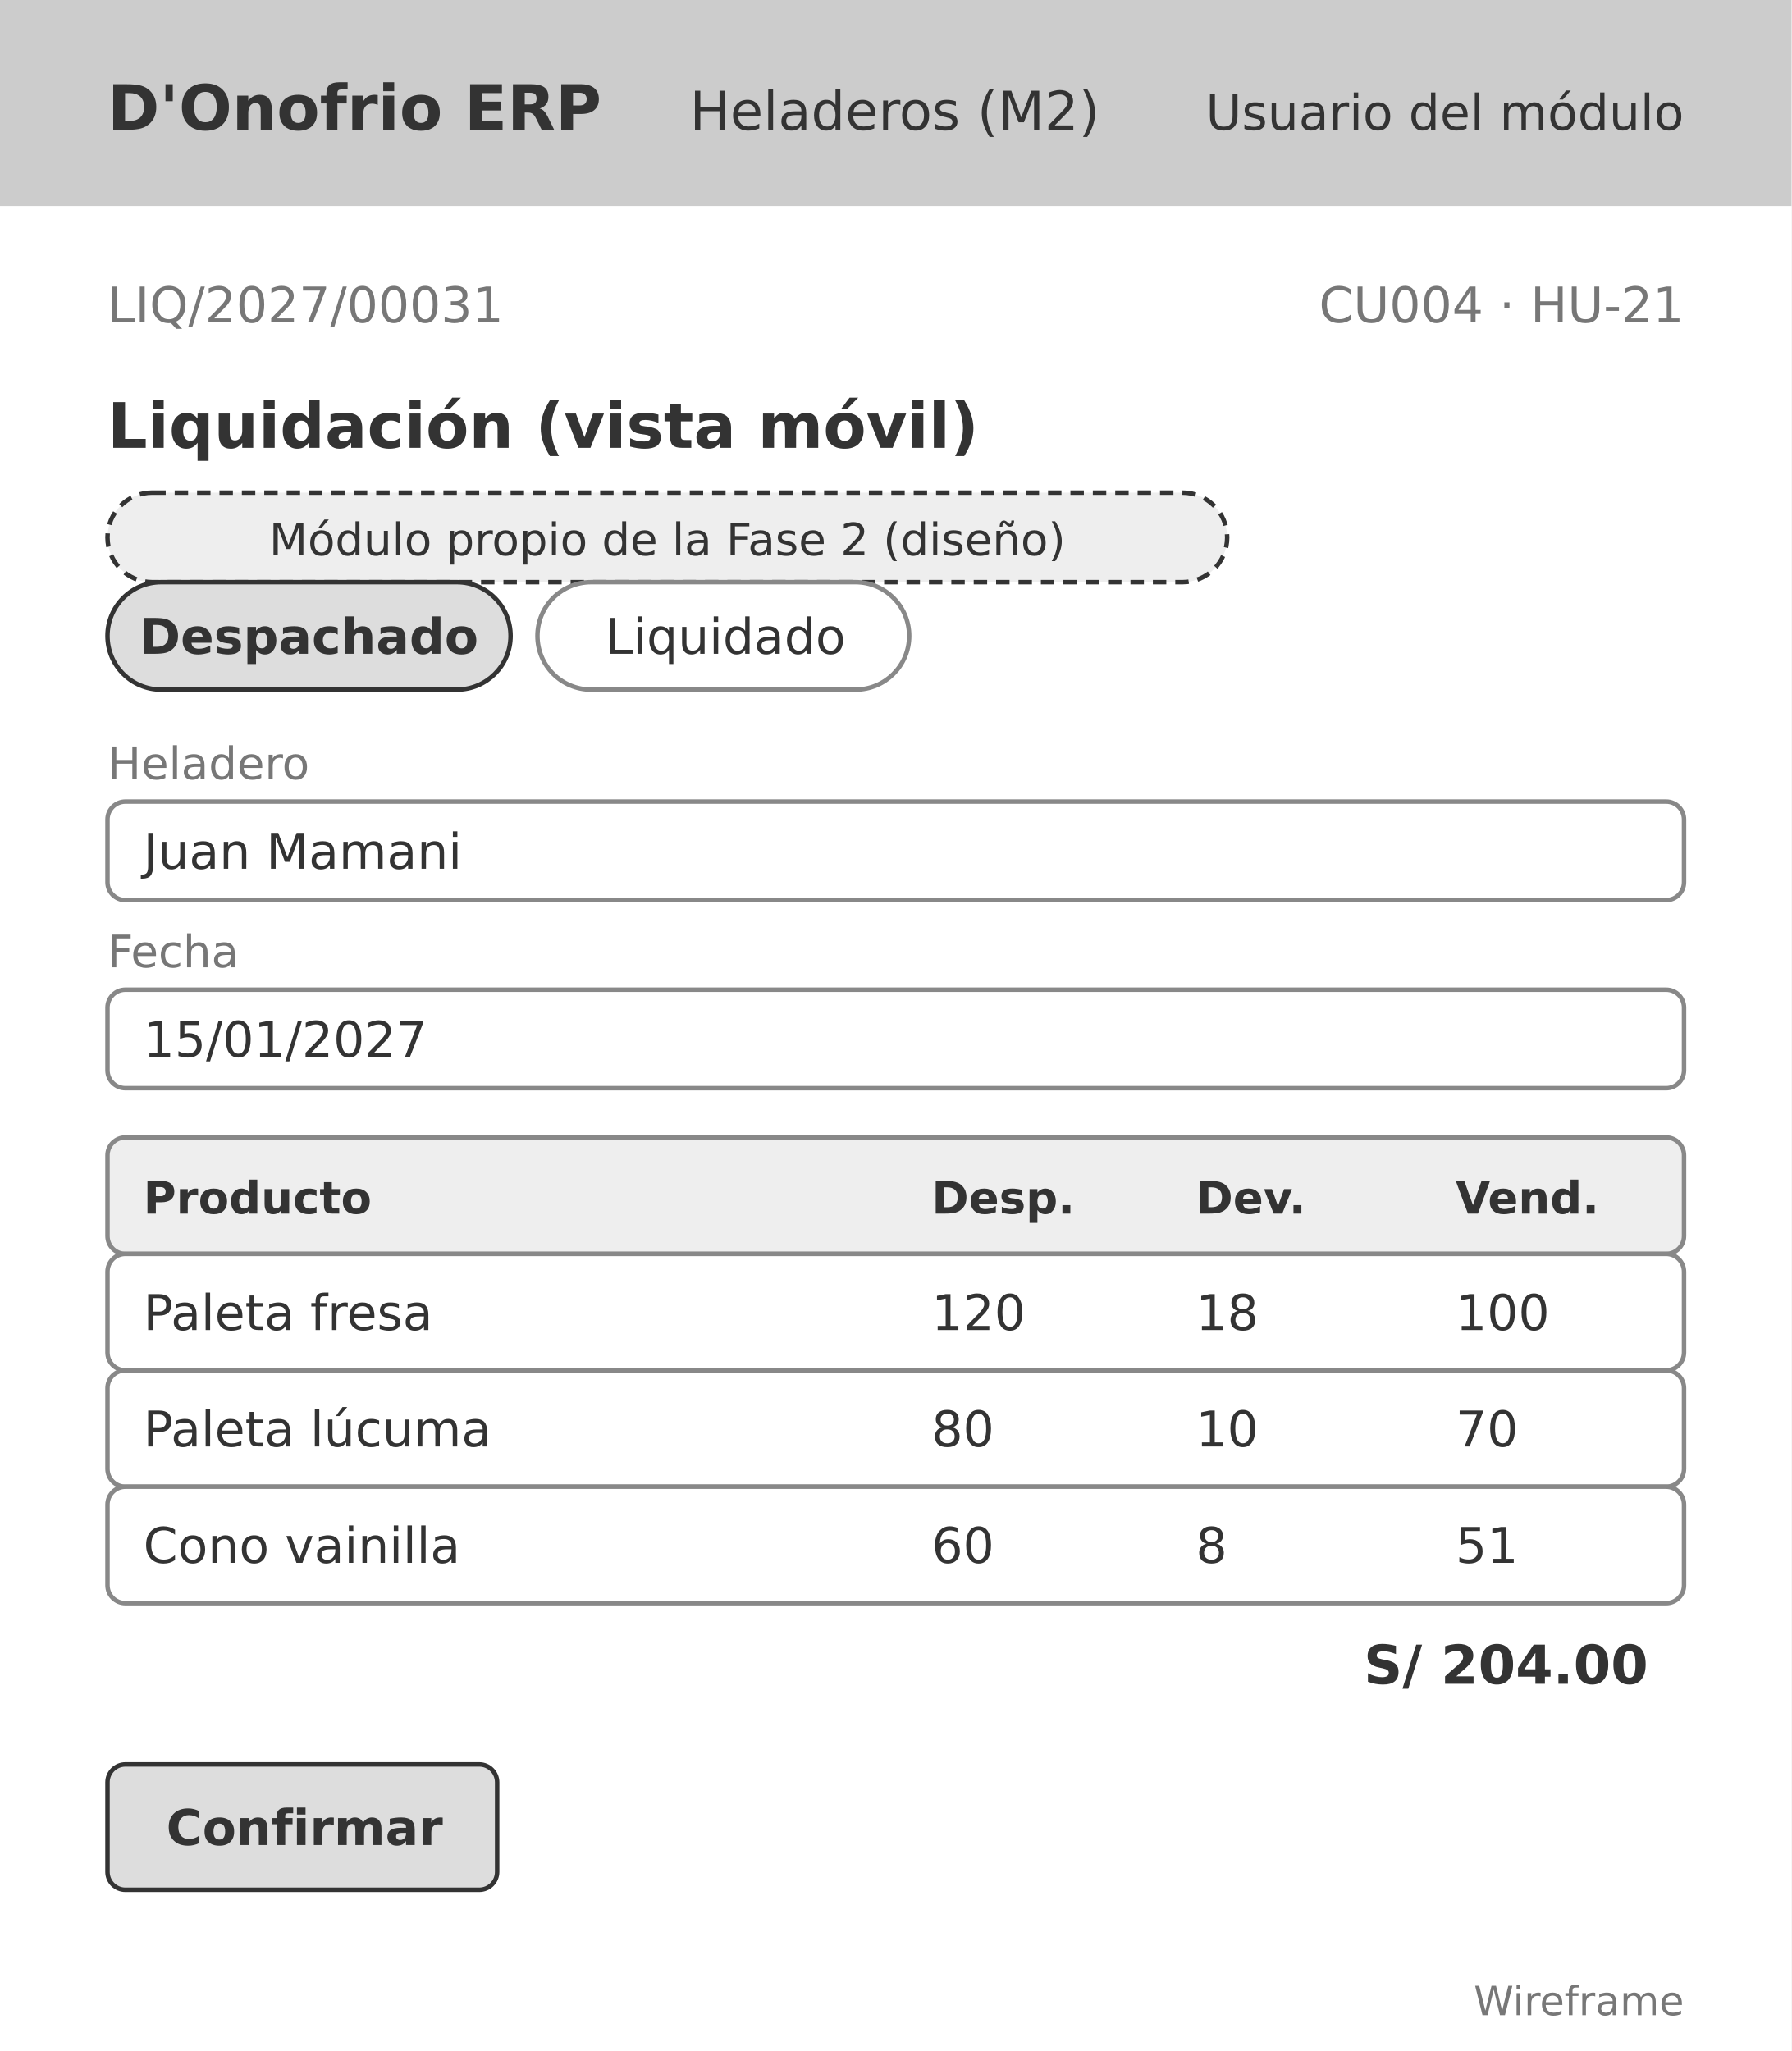
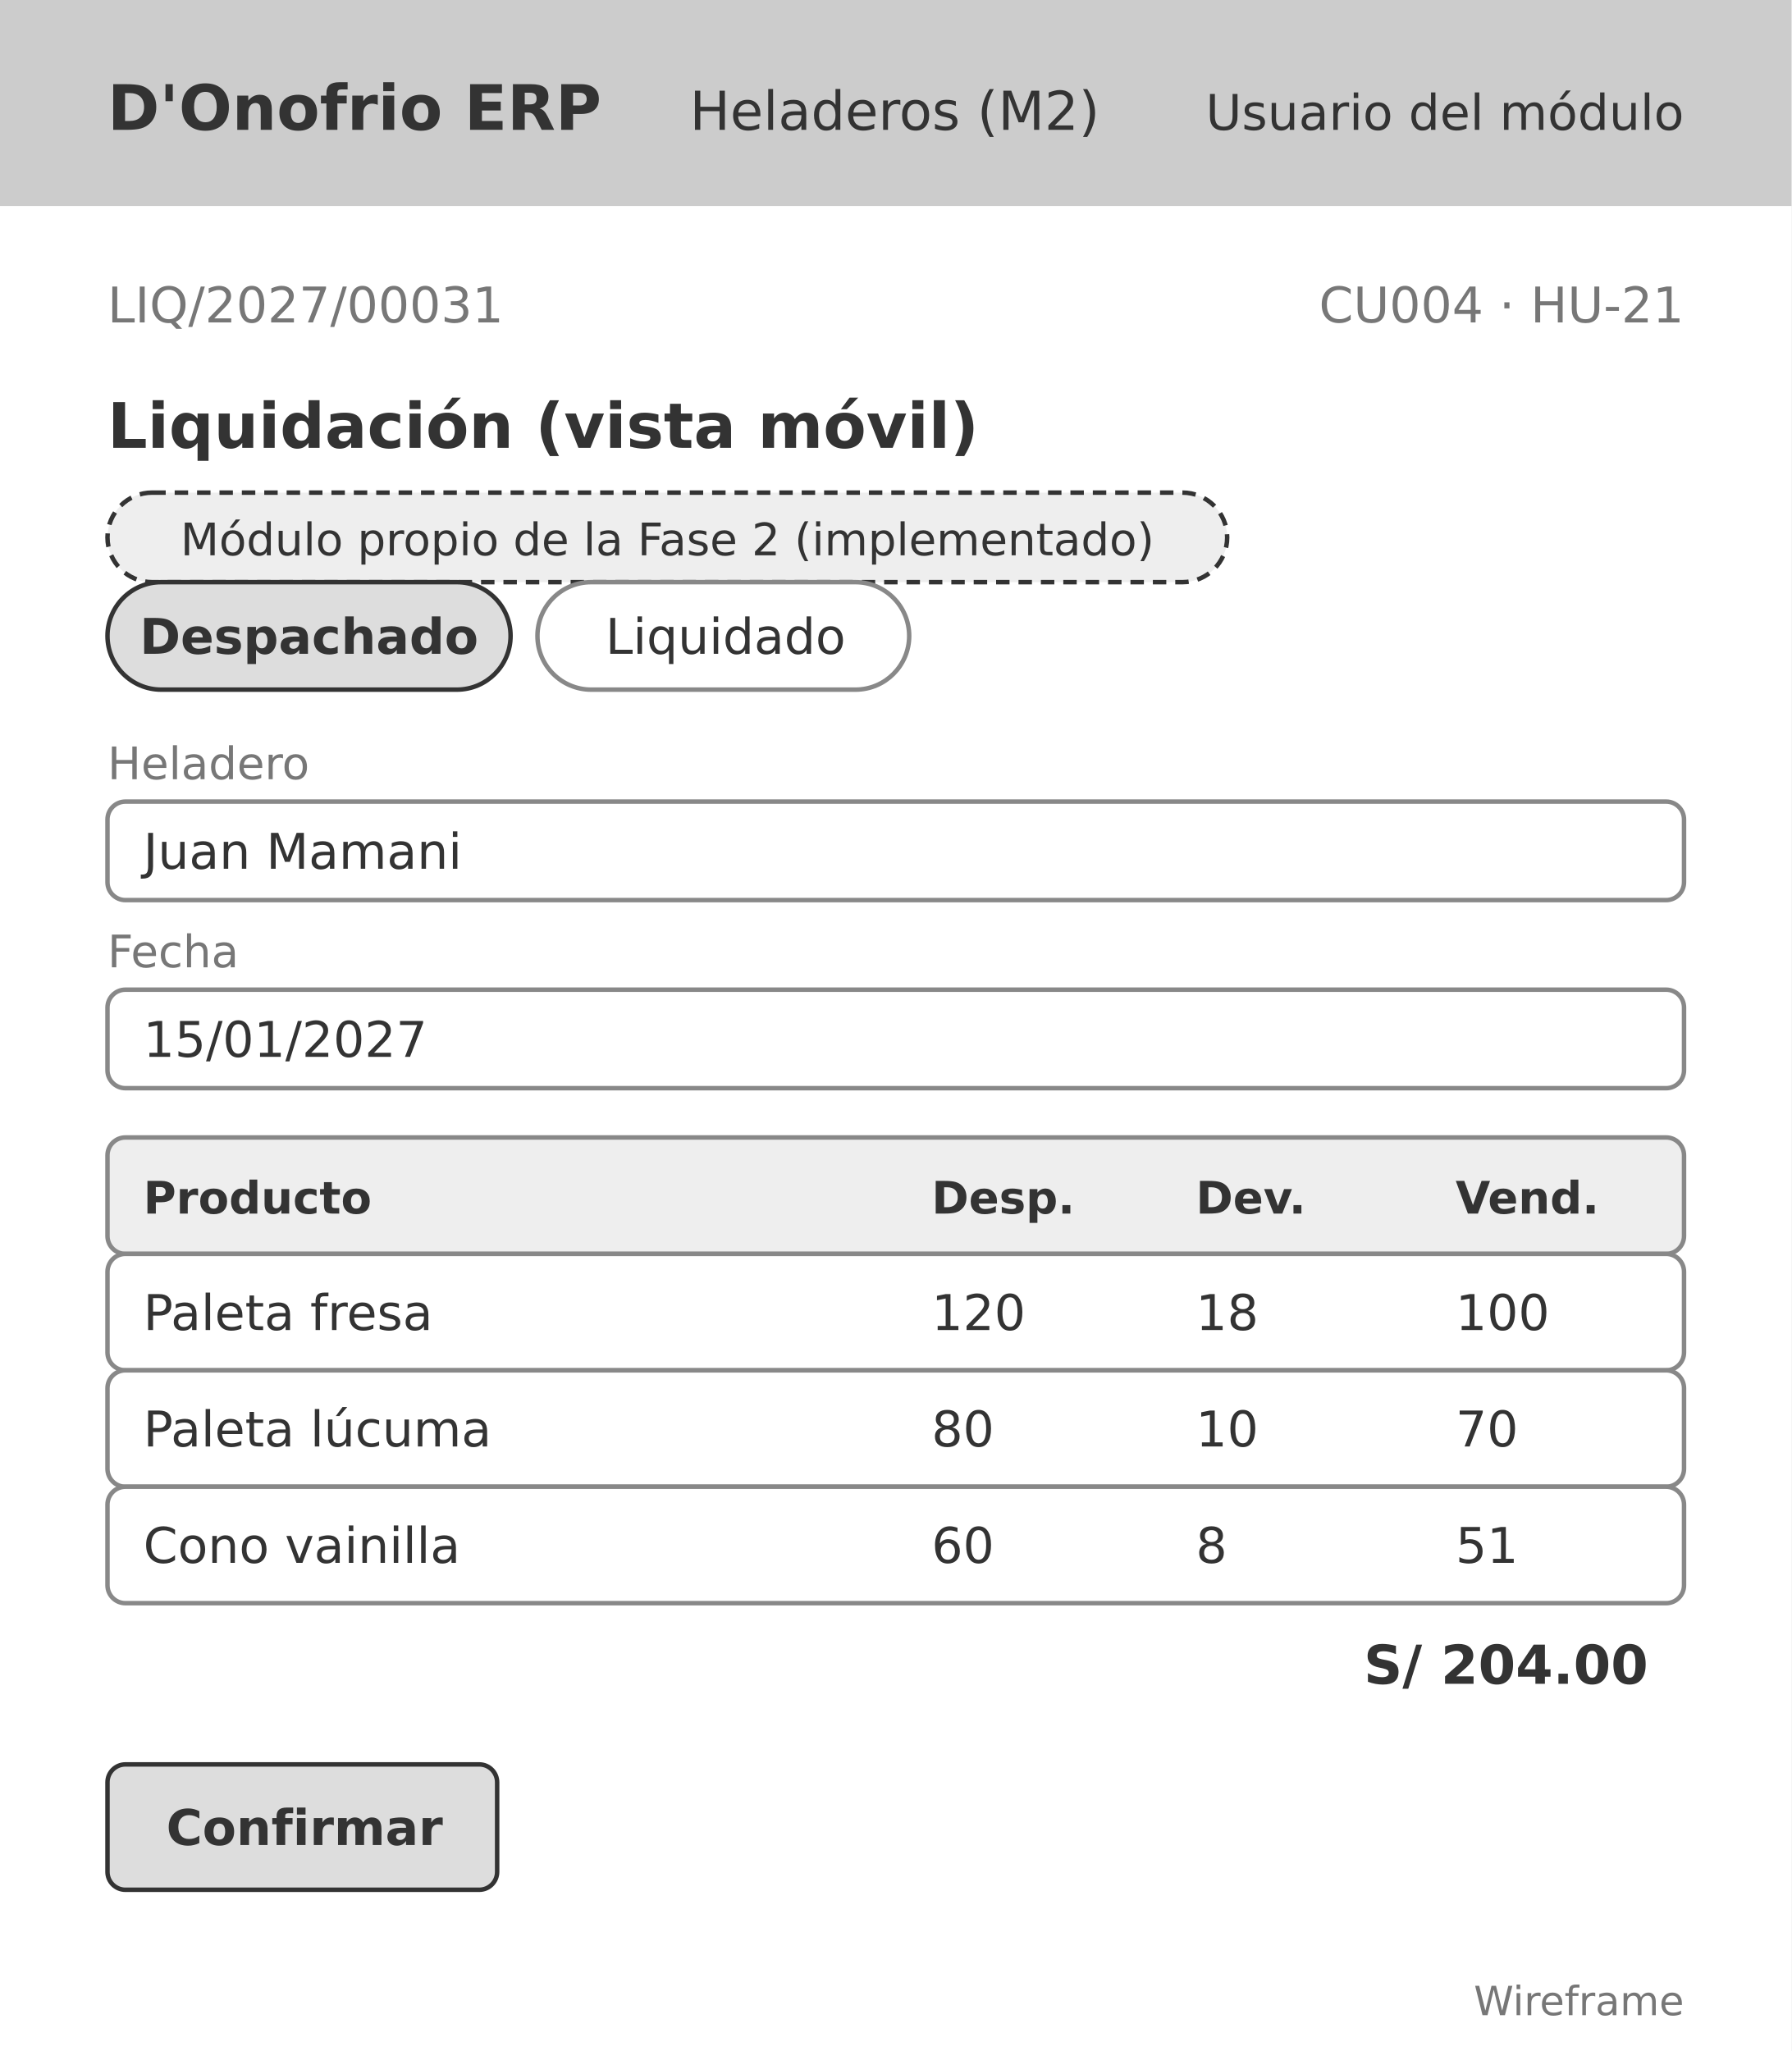
<svg xmlns="http://www.w3.org/2000/svg" width="400" height="458" viewBox="0 0 400 458" font-family="'DejaVu Sans', Arial, sans-serif">
  <rect width="400" height="458" fill="#FFFFFF" />
  <rect width="400" height="46" fill="#CCCCCC" />
  <text x="24" y="29" font-size="14" font-weight="bold" text-anchor="start" fill="#333333">D'Onofrio ERP</text>
  <text x="154" y="29" font-size="12" font-weight="normal" text-anchor="start" fill="#333333">Heladeros (M2)</text>
  <text x="376" y="29" font-size="11" font-weight="normal" text-anchor="end" fill="#333333">Usuario del módulo</text>
  <text x="24" y="72" font-size="11" font-weight="normal" text-anchor="start" fill="#777777">LIQ/2027/00031</text>
  <text x="24" y="100" font-size="14" font-weight="bold" text-anchor="start" fill="#333333">Liquidación (vista móvil)</text>
  <text x="376" y="72" font-size="11" font-weight="normal" text-anchor="end" fill="#777777">CU004 · HU-21</text>
  <rect x="24" y="110" width="250" height="20" rx="10" fill="#EEEEEE" stroke="#333333" stroke-dasharray="3 2" />
-   <text x="149" y="124" font-size="10" font-weight="normal" text-anchor="middle" fill="#333333">Módulo propio de la Fase 2 (diseño)</text>
+   <text x="149" y="124" font-size="10" font-weight="normal" text-anchor="middle" fill="#333333">Módulo propio de la Fase 2 (implementado)</text>
  <rect x="24" y="130" width="90" height="24" rx="12" fill="#DDDDDD" stroke="#333333" stroke-width="1" />
  <text x="69" y="146" font-size="11" font-weight="bold" text-anchor="middle" fill="#333333">Despachado</text>
  <rect x="120" y="130" width="83" height="24" rx="12" fill="#fff" stroke="#888888" stroke-width="1" />
  <text x="162" y="146" font-size="11" font-weight="normal" text-anchor="middle" fill="#333333">Liquidado</text>
  <text x="24" y="174" font-size="10" font-weight="normal" text-anchor="start" fill="#777777">Heladero</text>
  <rect x="24" y="179" width="352" height="22" rx="4" fill="#fff" stroke="#888888" stroke-width="1" />
  <text x="32" y="194" font-size="11" font-weight="normal" text-anchor="start" fill="#333333">Juan Mamani</text>
  <text x="24" y="216" font-size="10" font-weight="normal" text-anchor="start" fill="#777777">Fecha</text>
  <rect x="24" y="221" width="352" height="22" rx="4" fill="#fff" stroke="#888888" stroke-width="1" />
  <text x="32" y="236" font-size="11" font-weight="normal" text-anchor="start" fill="#333333">15/01/2027</text>
  <rect x="24" y="254" width="352" height="26" rx="4" fill="#EEEEEE" stroke="#888888" stroke-width="1" />
  <text x="32" y="271" font-size="10" font-weight="bold" text-anchor="start" fill="#333333">Producto</text>
  <text x="208" y="271" font-size="10" font-weight="bold" text-anchor="start" fill="#333333">Desp.</text>
  <text x="267" y="271" font-size="10" font-weight="bold" text-anchor="start" fill="#333333">Dev.</text>
  <text x="325" y="271" font-size="10" font-weight="bold" text-anchor="start" fill="#333333">Vend.</text>
  <rect x="24" y="280" width="352" height="26" rx="4" fill="#fff" stroke="#888888" stroke-width="1" />
  <text x="32" y="297" font-size="11" font-weight="normal" text-anchor="start" fill="#333333">Paleta fresa</text>
  <text x="208" y="297" font-size="11" font-weight="normal" text-anchor="start" fill="#333333">120</text>
  <text x="267" y="297" font-size="11" font-weight="normal" text-anchor="start" fill="#333333">18</text>
  <text x="325" y="297" font-size="11" font-weight="normal" text-anchor="start" fill="#333333">100</text>
  <rect x="24" y="306" width="352" height="26" rx="4" fill="#fff" stroke="#888888" stroke-width="1" />
  <text x="32" y="323" font-size="11" font-weight="normal" text-anchor="start" fill="#333333">Paleta lúcuma</text>
  <text x="208" y="323" font-size="11" font-weight="normal" text-anchor="start" fill="#333333">80</text>
  <text x="267" y="323" font-size="11" font-weight="normal" text-anchor="start" fill="#333333">10</text>
  <text x="325" y="323" font-size="11" font-weight="normal" text-anchor="start" fill="#333333">70</text>
  <rect x="24" y="332" width="352" height="26" rx="4" fill="#fff" stroke="#888888" stroke-width="1" />
  <text x="32" y="349" font-size="11" font-weight="normal" text-anchor="start" fill="#333333">Cono vainilla</text>
  <text x="208" y="349" font-size="11" font-weight="normal" text-anchor="start" fill="#333333">60</text>
  <text x="267" y="349" font-size="11" font-weight="normal" text-anchor="start" fill="#333333">8</text>
  <text x="325" y="349" font-size="11" font-weight="normal" text-anchor="start" fill="#333333">51</text>
  <text x="368" y="376" font-size="12" font-weight="bold" text-anchor="end" fill="#333333">S/ 204.00</text>
  <rect x="24" y="394" width="87" height="28" rx="4" fill="#DDDDDD" stroke="#333333" stroke-width="1" />
  <text x="68" y="412" font-size="11" font-weight="bold" text-anchor="middle" fill="#333333">Confirmar</text>
  <text x="376" y="450" font-size="9" font-weight="normal" text-anchor="end" fill="#777777">Wireframe</text>
</svg>
